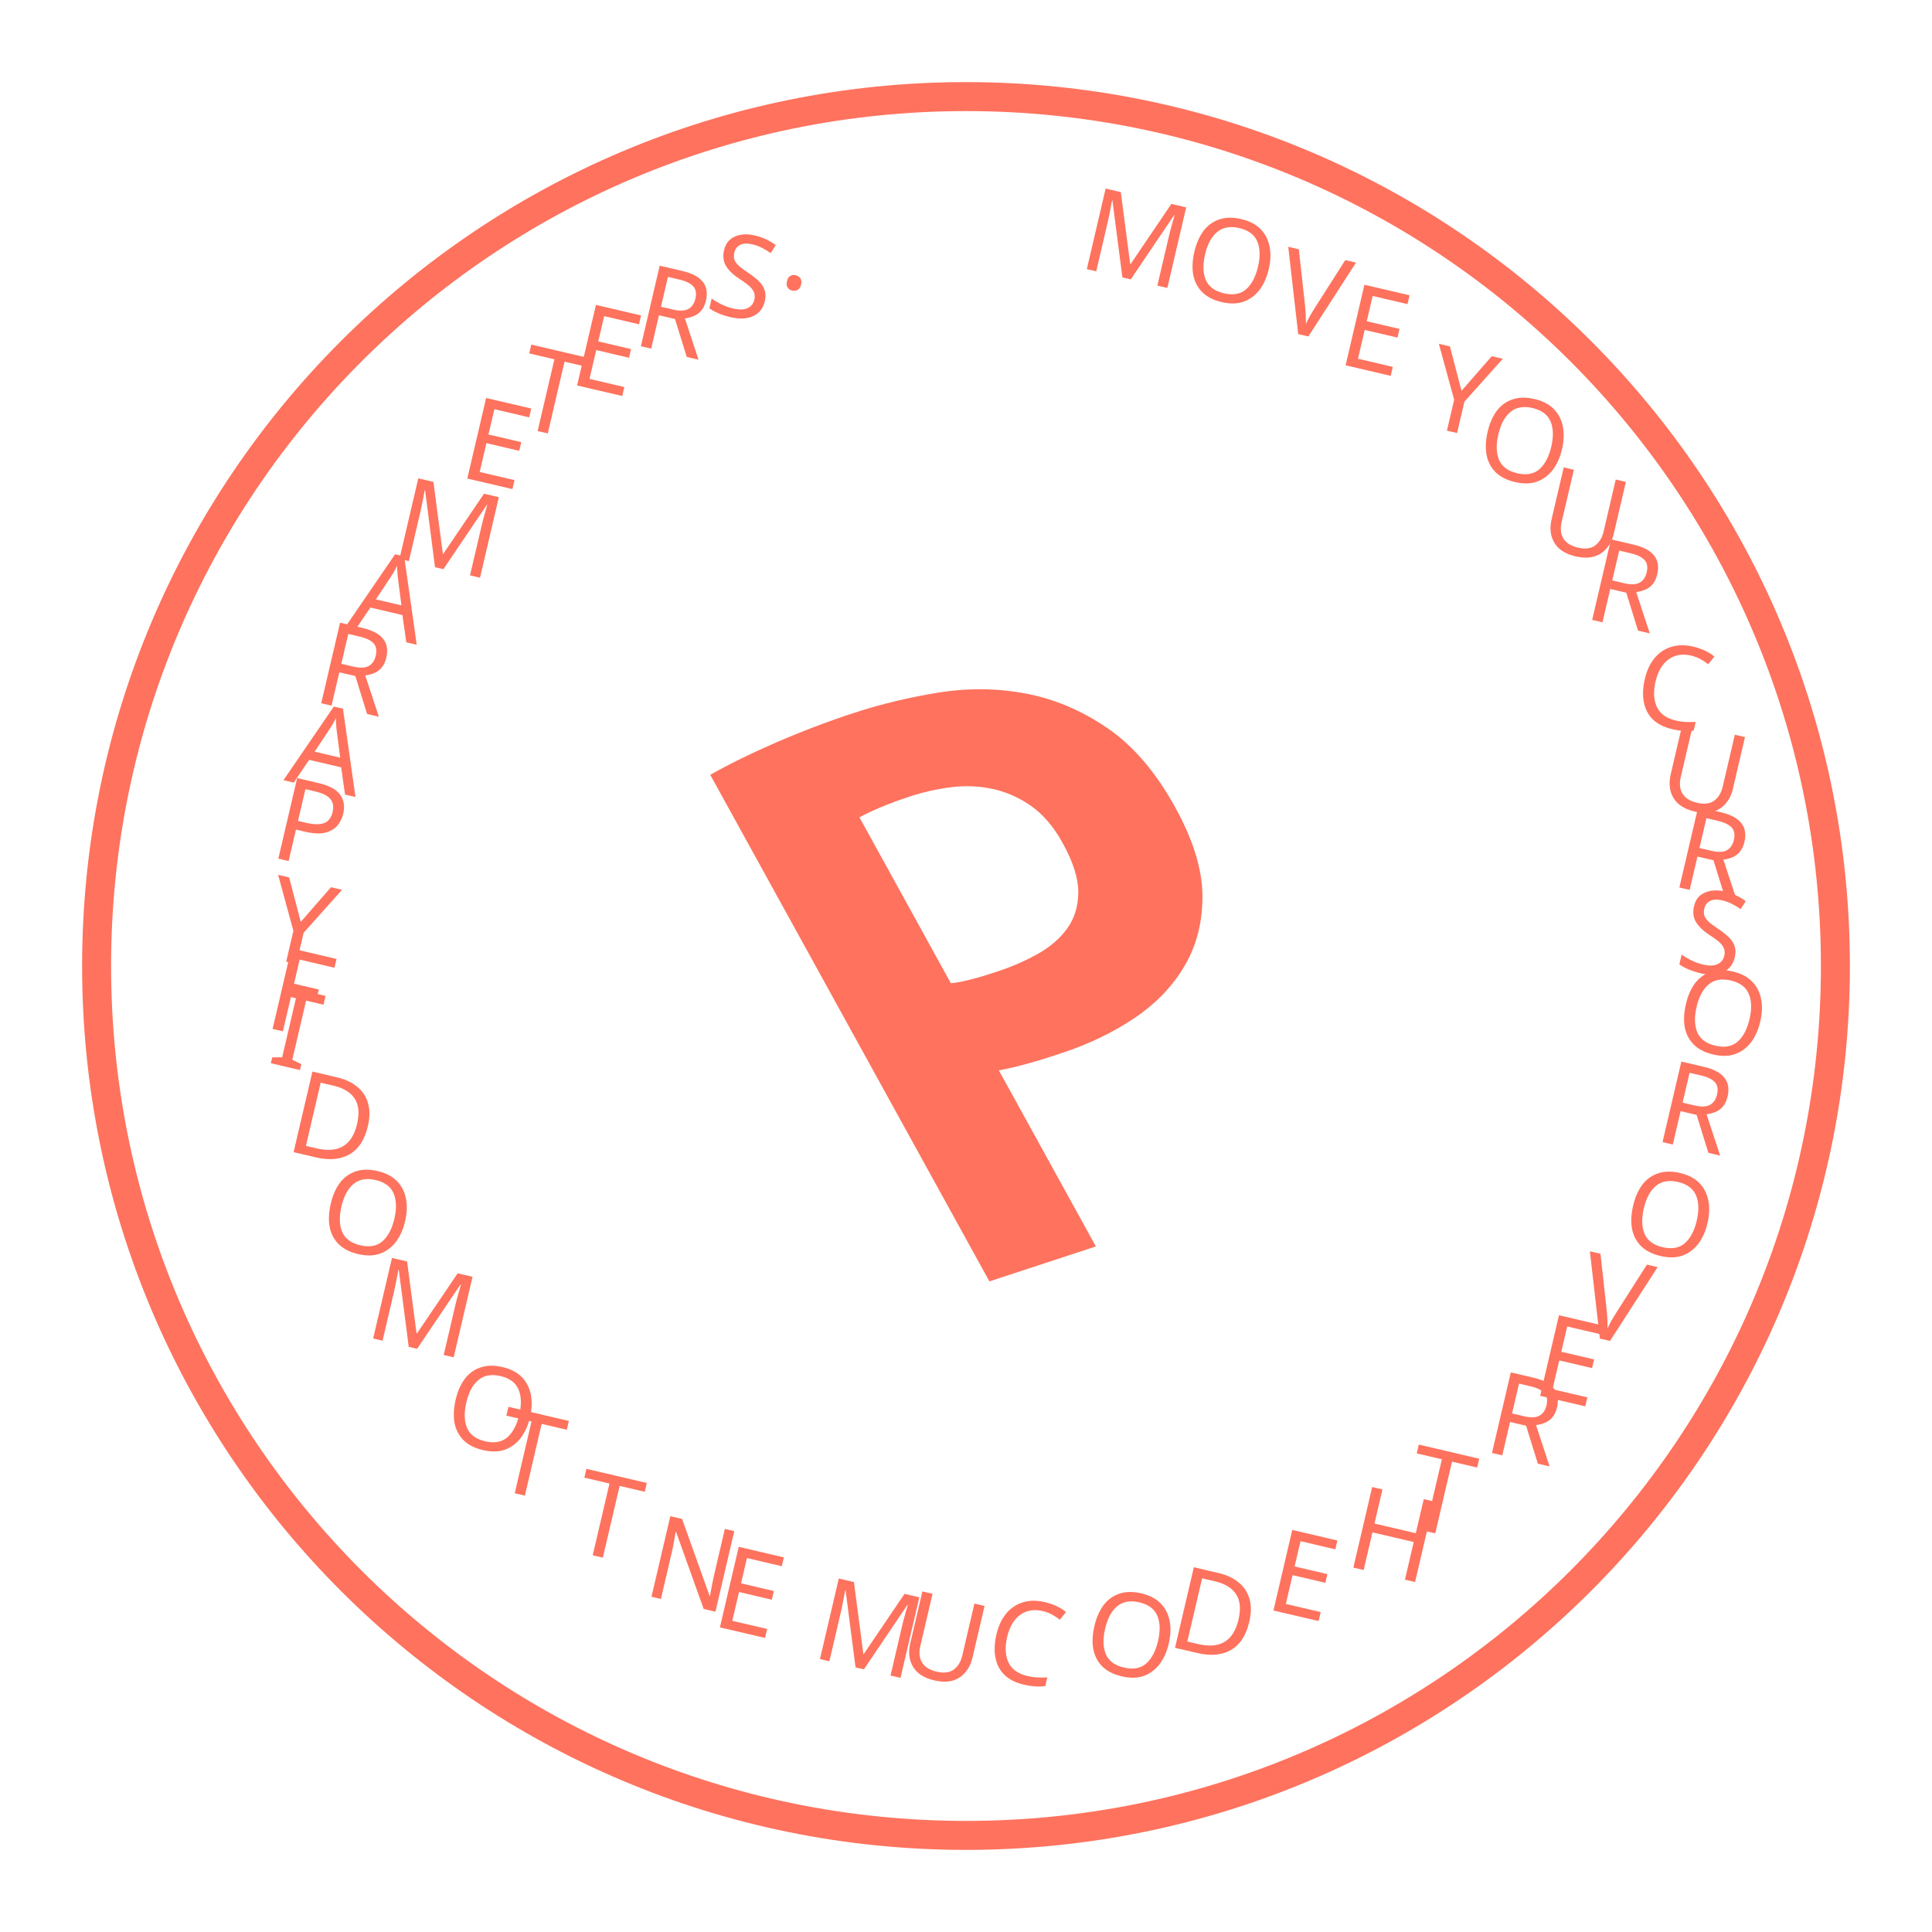
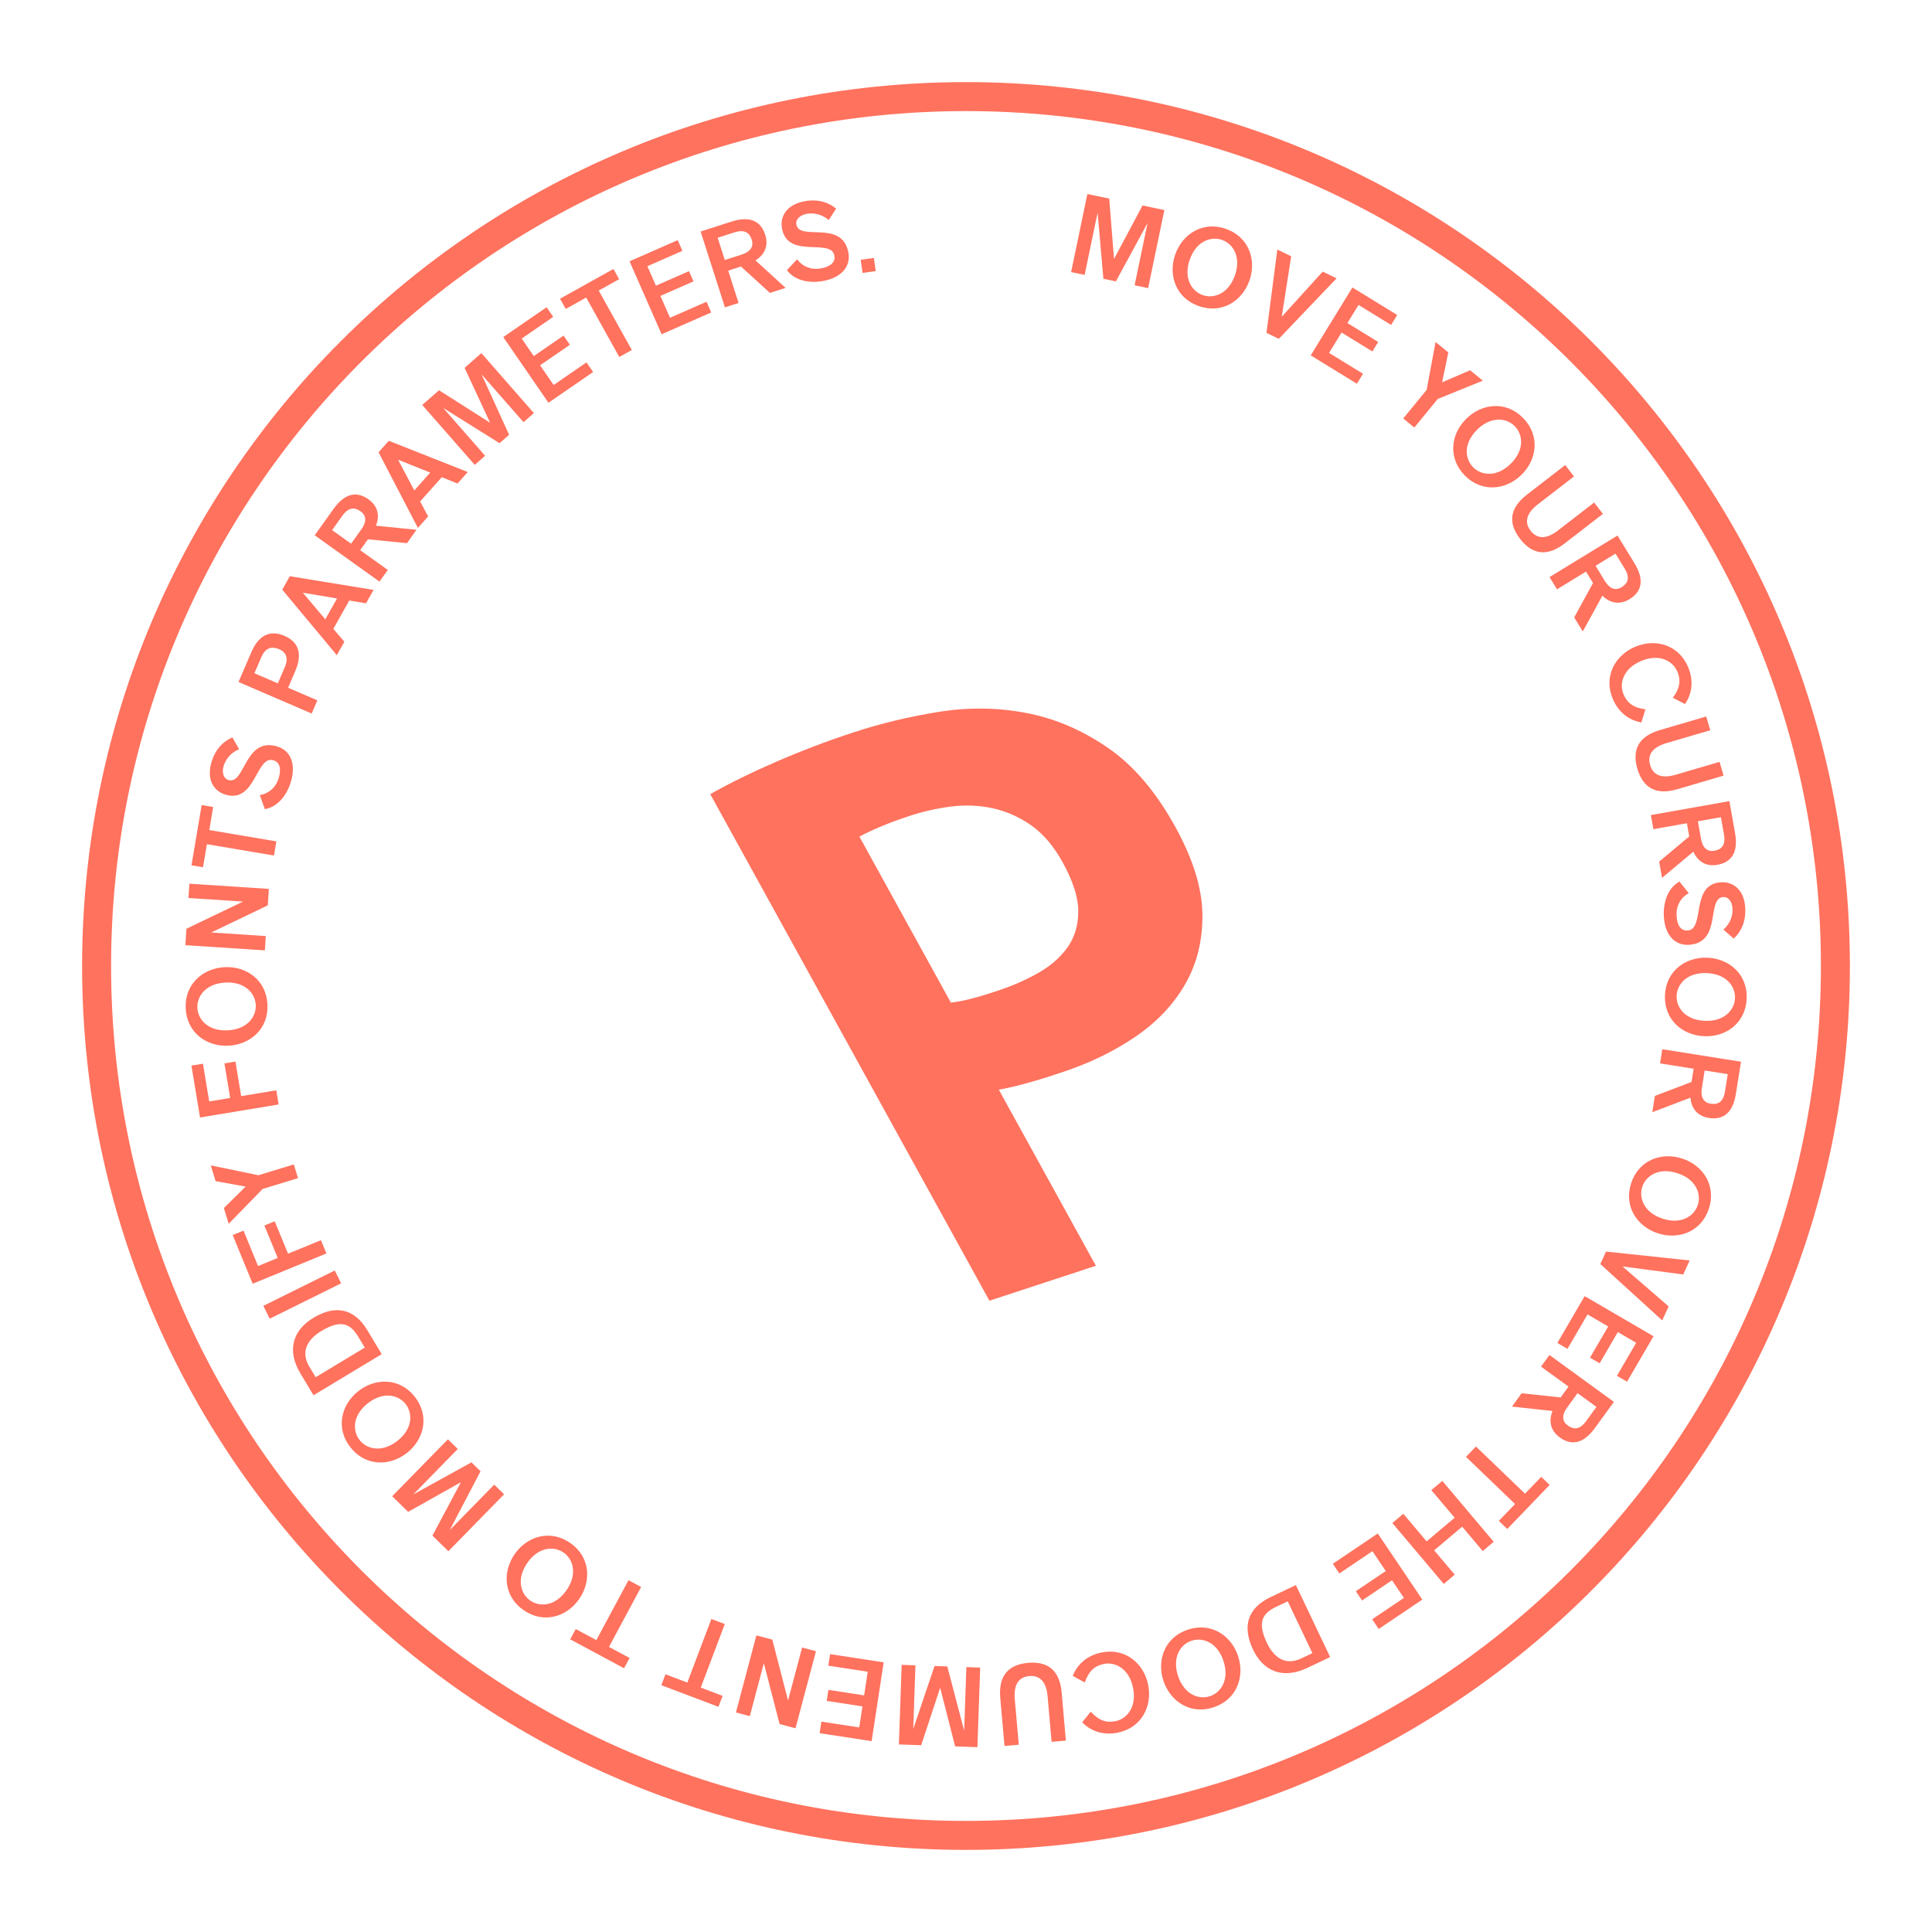
<svg xmlns="http://www.w3.org/2000/svg" version="1.1" id="Calque_1" x="0px" y="0px" width="200px" height="200px" viewBox="0 0 200 200" enable-background="new 0 0 200 200" xml:space="preserve">
  <circle fill="none" stroke="#FF725E" stroke-width="3" stroke-miterlimit="10" cx="100" cy="100" r="90" />
-   <circle fill="none" cx="100" cy="100" r="73.077" />
-   <text transform="matrix(0.9738 0.2276 -0.2276 0.9738 111.3809 27.5967)">
-     <tspan x="0" y="0" fill="#FF725E" font-family="'Prototypo-Venus'" font-size="12">M</tspan>
-     <tspan x="10.854" y="0.021" fill="#FF725E" font-family="'Prototypo-Venus'" font-size="12" rotate="8.278">O</tspan>
-     <tspan x="20.933" y="1.566" fill="#FF725E" font-family="'Prototypo-Venus'" font-size="12" rotate="15.314">V</tspan>
-     <tspan x="28.352" y="3.596" fill="#FF725E" font-family="'Prototypo-Venus'" font-size="12" rotate="21.36">E</tspan>
-     <tspan x="35.586" y="6.524" fill="#FF725E" font-family="'Prototypo-Venus'" font-size="12" rotate="25.606"> </tspan>
-     <tspan x="38.401" y="7.795" fill="#FF725E" font-family="'Prototypo-Venus'" font-size="12" rotate="29.625">Y</tspan>
-     <tspan x="44.657" y="11.249" fill="#FF725E" font-family="'Prototypo-Venus'" font-size="12" rotate="36.372">O</tspan>
-     <tspan x="52.819" y="17.312" fill="#FF725E" font-family="'Prototypo-Venus'" font-size="12" rotate="43.792">U</tspan>
-     <tspan x="59.204" y="23.453" fill="#FF725E" font-family="'Prototypo-Venus'" font-size="12" rotate="50.529">R</tspan>
-     <tspan x="64.471" y="30.019" fill="#FF725E" font-family="'Prototypo-Venus'" font-size="12" rotate="55.061"> </tspan>
-     <tspan x="66.323" y="32.455" fill="#FF725E" font-family="'Prototypo-Venus'" font-size="12" rotate="59.833">C</tspan>
-     <tspan x="70.834" y="40.227" fill="#FF725E" font-family="'Prototypo-Venus'" font-size="12" rotate="66.874">U</tspan>
-     <tspan x="74.298" y="48.373" fill="#FF725E" font-family="'Prototypo-Venus'" font-size="12" rotate="73.579">R</tspan>
-     <tspan x="76.651" y="56.39" fill="#FF725E" font-family="'Prototypo-Venus'" font-size="12" rotate="79.906">S</tspan>
-     <tspan x="78.125" y="64.282" fill="#FF725E" font-family="'Prototypo-Venus'" font-size="12" rotate="87.018">O</tspan>
-     <tspan x="78.599" y="74.435" fill="#FF725E" font-family="'Prototypo-Venus'" font-size="12" rotate="94.3">R</tspan>
-     <tspan x="77.86" y="82.804" fill="#FF725E" font-family="'Prototypo-Venus'" font-size="12" rotate="98.827"> </tspan>
-     <tspan x="77.554" y="85.837" fill="#FF725E" font-family="'Prototypo-Venus'" font-size="12" rotate="104.053">O</tspan>
-     <tspan x="75.002" y="95.711" fill="#FF725E" font-family="'Prototypo-Venus'" font-size="12" rotate="111.059">V</tspan>
-     <tspan x="72.24" y="102.886" fill="#FF725E" font-family="'Prototypo-Venus'" font-size="12" rotate="117.081">E</tspan>
-     <tspan x="68.732" y="109.783" fill="#FF725E" font-family="'Prototypo-Venus'" font-size="12" rotate="123.34">R</tspan>
-     <tspan x="64.012" y="116.761" fill="#FF725E" font-family="'Prototypo-Venus'" font-size="12" rotate="127.826"> </tspan>
-     <tspan x="62.187" y="119.227" fill="#FF725E" font-family="'Prototypo-Venus'" font-size="12" rotate="131.836">T</tspan>
-     <tspan x="57.457" y="124.604" fill="#FF725E" font-family="'Prototypo-Venus'" font-size="12" rotate="138.332">H</tspan>
-     <tspan x="50.414" y="130.812" fill="#FF725E" font-family="'Prototypo-Venus'" font-size="12" rotate="145.061">E</tspan>
-     <tspan x="43.948" y="135.214" fill="#FF725E" font-family="'Prototypo-Venus'" font-size="12" rotate="149.369"> </tspan>
-     <tspan x="41.372" y="136.889" fill="#FF725E" font-family="'Prototypo-Venus'" font-size="12" rotate="154.227">D</tspan>
-     <tspan x="33.156" y="140.897" fill="#FF725E" font-family="'Prototypo-Venus'" font-size="12" rotate="161.792">O</tspan>
-     <tspan x="23.478" y="144.038" fill="#FF725E" font-family="'Prototypo-Venus'" font-size="12" rotate="169.179">C</tspan>
-     <tspan x="14.658" y="145.724" fill="#FF725E" font-family="'Prototypo-Venus'" font-size="12" rotate="176.142">U</tspan>
-     <tspan x="5.847" y="146.391" fill="#FF725E" font-family="'Prototypo-Venus'" font-size="12" rotate="-176.099">M</tspan>
-     <tspan x="-4.985" y="145.553" fill="#FF725E" font-family="'Prototypo-Venus'" font-size="12" rotate="-168.782">E</tspan>
-     <tspan x="-12.601" y="144.078" fill="#FF725E" font-family="'Prototypo-Venus'" font-size="12" rotate="-162.196">N</tspan>
-     <tspan x="-21.145" y="141.28" fill="#FF725E" font-family="'Prototypo-Venus'" font-size="12" rotate="-155.893">T</tspan>
-     <tspan x="-27.71" y="138.26" fill="#FF725E" font-family="'Prototypo-Venus'" font-size="12" rotate="-151.871"> </tspan>
-     <tspan x="-30.463" y="136.868" fill="#FF725E" font-family="'Prototypo-Venus'" font-size="12" rotate="-147.857">T</tspan>
-     <tspan x="-36.562" y="133.14" fill="#FF725E" font-family="'Prototypo-Venus'" font-size="12" rotate="-141.104">O</tspan>
-     <tspan x="-44.432" y="126.58" fill="#FF725E" font-family="'Prototypo-Venus'" font-size="12" rotate="-135.906"> </tspan>
-     <tspan x="-46.741" y="124.604" fill="#FF725E" font-family="'Prototypo-Venus'" font-size="12" rotate="-130.429">M</tspan>
-     <tspan x="-53.768" y="116.323" fill="#FF725E" font-family="'Prototypo-Venus'" font-size="12" rotate="-122.16">O</tspan>
-     <tspan x="-59.154" y="107.697" fill="#FF725E" font-family="'Prototypo-Venus'" font-size="12" rotate="-114.541">D</tspan>
-     <tspan x="-62.866" y="99.268" fill="#FF725E" font-family="'Prototypo-Venus'" font-size="12" rotate="-109.474">I</tspan>
-     <tspan x="-64.173" y="95.771" fill="#FF725E" font-family="'Prototypo-Venus'" font-size="12" rotate="-105.151">F</tspan>
-     <tspan x="-66.09" y="88.671" fill="#FF725E" font-family="'Prototypo-Venus'" font-size="12" rotate="-99.551">Y</tspan>
-     <tspan x="-67.213" y="81.534" fill="#FF725E" font-family="'Prototypo-Venus'" font-size="12" rotate="-95.527"> </tspan>
-     <tspan x="-67.604" y="78.468" fill="#FF725E" font-family="'Prototypo-Venus'" font-size="12" rotate="-91.12">P</tspan>
-     <tspan x="-67.781" y="70.442" fill="#FF725E" font-family="'Prototypo-Venus'" font-size="12" rotate="-84.526">A</tspan>
-     <tspan x="-66.943" y="61.798" fill="#FF725E" font-family="'Prototypo-Venus'" font-size="12" rotate="-77.821">R</tspan>
-     <tspan x="-65.194" y="53.647" fill="#FF725E" font-family="'Prototypo-Venus'" font-size="12" rotate="-71.138">A</tspan>
-     <tspan x="-62.456" y="45.402" fill="#FF725E" font-family="'Prototypo-Venus'" font-size="12" rotate="-63.495">M</tspan>
-     <tspan x="-57.51" y="35.705" fill="#FF725E" font-family="'Prototypo-Venus'" font-size="12" rotate="-56.255">E</tspan>
-     <tspan x="-53.184" y="29.259" fill="#FF725E" font-family="'Prototypo-Venus'" font-size="12" rotate="-50.439">T</tspan>
-     <tspan x="-48.638" y="23.733" fill="#FF725E" font-family="'Prototypo-Venus'" font-size="12" rotate="-44.611">E</tspan>
-     <tspan x="-43.133" y="18.279" fill="#FF725E" font-family="'Prototypo-Venus'" font-size="12" rotate="-38.293">R</tspan>
-     <tspan x="-36.576" y="13.113" fill="#FF725E" font-family="'Prototypo-Venus'" font-size="12" rotate="-31.828">S</tspan>
-     <tspan x="-29.642" y="8.929" fill="#FF725E" font-family="'Prototypo-Venus'" font-size="12" rotate="-27.539">.</tspan>
-   </text>
+   <g>
+     <path fill="#FF725E" d="M113.626,22.004l-1.344,6.453l-1.4-0.292l1.682-8.079l2.263,0.471l0.496,6.251l2.951-5.534l2.262,0.471   l-1.682,8.08l-1.4-0.292l1.344-6.453l-3.283,6.049l-1.293-0.269L113.626,22.004z" />
+     <path fill="#FF725E" d="M126.912,23.696c2.386,0.843,3.18,3.223,2.429,5.35c-0.751,2.127-2.862,3.482-5.249,2.64   s-3.18-3.223-2.429-5.35C122.413,24.209,124.525,22.854,126.912,23.696z M126.509,24.838c-1.142-0.403-2.664,0.11-3.342,2.029   c-0.677,1.92,0.187,3.274,1.328,3.678c1.141,0.402,2.664-0.11,3.341-2.03C128.514,26.596,127.65,25.241,126.509,24.838z" />
+     <path fill="#FF725E" d="M132.23,25.834l1.434,0.697l-0.978,6.261l4.24-4.674l1.434,0.697l-5.978,6.262l-1.275-0.62L132.23,25.834z" />
+     <path fill="#FF725E" d="M140.001,29.761l4.638,2.847l-0.633,1.031l-3.372-2.071l-1.151,1.874l3.186,1.956l-0.604,0.984   l-3.186-1.956l-1.294,2.108l3.513,2.157l-0.633,1.031l-4.778-2.934L140.001,29.761z" />
+     <path fill="#FF725E" d="M147.686,40.358l0.924-4.954l1.319,1.079l-0.642,3.097l2.898-1.253l1.319,1.079l-4.67,1.892l-2.422,2.963   l-1.149-0.939L147.686,40.358z" />
+     <path fill="#FF725E" d="M157.671,43.271c1.775,1.804,1.445,4.292-0.163,5.875c-1.607,1.583-4.101,1.875-5.876,0.071   c-1.776-1.804-1.445-4.292,0.163-5.875C153.402,41.759,155.895,41.467,157.671,43.271z M156.808,44.12   c-0.849-0.862-2.442-1.069-3.894,0.359s-1.269,3.025-0.42,3.888c0.85,0.863,2.443,1.07,3.895-0.358S157.657,44.983,156.808,44.12z" />
+     <path fill="#FF725E" d="M158.066,51.206l3.965-3.062l0.908,1.176l-3.747,2.894c-1.307,1.01-1.349,1.946-0.742,2.73   c0.605,0.784,1.521,0.98,2.829-0.029l3.746-2.894l0.908,1.176l-3.964,3.062c-1.917,1.48-3.432,1.051-4.609-0.474   S156.149,52.686,158.066,51.206z" />
+     <path fill="#FF725E" d="M164.908,60.354l-0.723-1.183l-3.004,1.836l-0.774-1.267l7.038-4.303l1.75,2.862   c1.119,1.83,0.676,3.003-0.497,3.72c-0.91,0.557-1.904,0.533-2.819-0.352l-2.029,3.703l-0.889-1.455L164.908,60.354z    M167.924,60.754c0.599-0.392,0.831-0.96,0.258-1.898l-0.946-1.548l-2.065,1.262l0.947,1.548   C166.69,61.056,167.325,61.146,167.924,60.754z" />
+     <path fill="#FF725E" d="M169.273,66.953c2.077-0.876,4.499-0.227,5.482,2.104c0.598,1.418,0.396,2.78-0.321,3.823l-1.265-0.648   c0.728-0.963,0.855-1.792,0.471-2.704c-0.47-1.115-1.873-1.896-3.747-1.105c-1.875,0.791-2.295,2.34-1.825,3.455   c0.385,0.912,1.067,1.399,2.265,1.551l-0.418,1.358c-1.247-0.214-2.363-1.02-2.961-2.439   C165.971,70.017,167.197,67.829,169.273,66.953z" />
+     <path fill="#FF725E" d="M171.824,75.579l4.805-1.41l0.418,1.426l-4.54,1.332c-1.584,0.465-1.963,1.321-1.685,2.272   c0.279,0.95,1.061,1.466,2.645,1.001l4.541-1.332l0.418,1.426l-4.805,1.409c-2.323,0.682-3.576-0.27-4.119-2.117   C168.96,77.738,169.502,76.26,171.824,75.579z" />
+     <path fill="#FF725E" d="M174.869,86.587l-0.242-1.365l-3.467,0.615l-0.26-1.462l8.126-1.442l0.586,3.304   c0.375,2.113-0.466,3.044-1.819,3.284c-1.051,0.187-1.969-0.198-2.498-1.356l-3.24,2.709l-0.299-1.679L174.869,86.587z    M177.533,88.059c0.7-0.146,1.124-0.591,0.932-1.674l-0.316-1.788l-2.384,0.423l0.317,1.788   C176.274,87.891,176.833,88.205,177.533,88.059z" />
+     <path fill="#FF725E" d="M174.878,97.803c-1.48,0.107-2.497-0.977-2.632-2.842c-0.102-1.404,0.334-3.002,1.607-3.701l0.969,1.198   c-0.9,0.506-1.333,1.387-1.26,2.407c0.067,0.933,0.44,1.512,1.153,1.46c1.811-0.131,0.263-4.761,3.39-4.987   c1.371-0.099,2.43,0.817,2.557,2.572c0.1,1.382-0.36,2.485-1.188,3.251l-1.07-0.926c0.52-0.435,1.013-1.242,0.941-2.229   c-0.048-0.658-0.416-1.183-0.965-1.144C176.625,92.99,178.279,97.558,174.878,97.803z" />
+     <path fill="#FF725E" d="M180.815,103.381c-0.105,2.527-2.147,3.983-4.399,3.89c-2.252-0.095-4.166-1.715-4.061-4.241   c0.105-2.527,2.147-3.983,4.399-3.889S180.921,100.854,180.815,103.381z M179.606,103.331c0.051-1.209-0.886-2.513-2.918-2.598   s-3.074,1.138-3.124,2.346c-0.051,1.209,0.886,2.514,2.918,2.598C178.515,105.762,179.557,104.539,179.606,103.331z" />
+     <path fill="#FF725E" d="M175.107,112.003l0.218-1.368l-3.477-0.553l0.232-1.466l8.148,1.293l-0.526,3.313   c-0.336,2.118-1.435,2.724-2.793,2.508c-1.054-0.167-1.795-0.83-1.917-2.097l-3.946,1.501l0.267-1.685L175.107,112.003z    M177.144,114.265c0.709,0.09,1.255-0.191,1.428-1.277l0.284-1.793l-2.39-0.379l-0.285,1.793   C176.009,113.694,176.434,114.174,177.144,114.265z" />
+     <path fill="#FF725E" d="M176.905,125.118c-0.786,2.404-3.146,3.252-5.289,2.551c-2.143-0.7-3.546-2.778-2.76-5.183   s3.146-3.252,5.289-2.552C176.288,120.636,177.691,122.714,176.905,125.118z M175.756,124.742c0.376-1.15-0.172-2.659-2.105-3.292   c-1.934-0.632-3.268,0.262-3.644,1.412c-0.376,1.149,0.172,2.659,2.105,3.292C174.046,126.786,175.38,125.892,175.756,124.742z" />
+     <path fill="#FF725E" d="M174.912,130.482l-0.664,1.451l-6.289-0.83l4.778,4.134l-0.664,1.451l-6.408-5.835l0.591-1.292   L174.912,130.482z" />
+     <path fill="#FF725E" d="M171.172,138.329l-2.742,4.706l-1.046-0.609l1.994-3.422l-1.901-1.108l-1.883,3.232l-0.998-0.582   l1.883-3.231l-2.139-1.247l-2.077,3.565l-1.046-0.609l2.825-4.849L171.172,138.329z" />
+     <path fill="#FF725E" d="M161.559,144.662l0.814-1.121l-2.846-2.07l0.873-1.201l6.672,4.853l-1.974,2.713   c-1.262,1.735-2.515,1.775-3.627,0.967c-0.862-0.628-1.222-1.555-0.755-2.739l-4.198-0.455l1.003-1.379L161.559,144.662z    M162.346,147.601c0.591,0.403,1.204,0.4,1.852-0.489l1.067-1.468l-1.957-1.423l-1.067,1.468   C161.593,146.578,161.754,147.198,162.346,147.601z" />
+     <path fill="#FF725E" d="M156.032,158.281l-0.872-0.839l1.678-1.745l-5.078-4.883l1.03-1.071l5.078,4.883l1.679-1.746l0.873,0.84   L156.032,158.281z" />
+     <path fill="#FF725E" d="M147.684,159.563l2.9-2.447l-2.412-2.859l1.135-0.957l5.321,6.306l-1.135,0.957l-2.129-2.521l-2.9,2.447   l2.129,2.522l-1.135,0.958l-5.322-6.306l1.136-0.958L147.684,159.563z" />
+     <path fill="#FF725E" d="M147.239,165.588l-4.517,3.044l-0.676-1.004l3.284-2.214l-1.229-1.824l-3.103,2.09l-0.646-0.958   l3.103-2.091l-1.384-2.053l-3.422,2.306l-0.677-1.003l4.654-3.137L147.239,165.588z" />
+     <path fill="#FF725E" d="M137.696,171.536l-2.334,1.111c-2.683,1.277-4.631,0.255-5.648-1.88c-1.158-2.435-0.532-4.316,1.803-5.429   l2.632-1.253L137.696,171.536z M135.858,171.131l-2.554-5.363l-1.192,0.567c-1.44,0.686-1.975,1.61-0.958,3.746   c0.757,1.59,1.973,2.352,3.562,1.595L135.858,171.131z" />
+     <path fill="#FF725E" d="M125.642,176.737c-2.4,0.8-4.487-0.592-5.201-2.731c-0.713-2.14,0.122-4.505,2.522-5.306   c2.4-0.8,4.488,0.592,5.201,2.731S128.042,175.937,125.642,176.737z M125.259,175.589c1.148-0.383,2.036-1.722,1.392-3.653   c-0.644-1.931-2.156-2.47-3.305-2.087s-2.035,1.722-1.392,3.652C122.598,175.433,124.111,175.972,125.259,175.589z" />
+     <path fill="#FF725E" d="M118.855,174.401c0.45,2.209-0.662,4.455-3.14,4.961c-1.509,0.308-2.804-0.158-3.685-1.066l0.884-1.111   c0.802,0.902,1.59,1.19,2.559,0.992c1.186-0.241,2.227-1.464,1.82-3.457c-0.407-1.992-1.844-2.709-3.028-2.468   c-0.97,0.198-1.582,0.771-1.966,1.916l-1.249-0.677c0.455-1.182,1.465-2.116,2.973-2.424   C116.502,170.562,118.405,172.193,118.855,174.401z" />
+     <path fill="#FF725E" d="M109.902,175.199l0.438,4.985l-1.479,0.13l-0.413-4.711c-0.145-1.644-0.909-2.184-1.896-2.098   c-0.985,0.087-1.646,0.752-1.501,2.396l0.413,4.711l-1.479,0.13l-0.438-4.985c-0.212-2.41,0.967-3.452,2.884-3.62   C108.35,171.969,109.69,172.789,109.902,175.199z" />
+     <path fill="#FF725E" d="M99.811,179.158l0.228-6.581l1.429,0.05l-0.286,8.239l-2.307-0.08l-1.549-6.07l-1.966,5.948l-2.307-0.08   l0.286-8.239l1.428,0.05l-0.228,6.58l2.206-6.512l1.318,0.046L99.811,179.158z" />
+     <path fill="#FF725E" d="M90.232,180.243l-5.385-0.823l0.183-1.197l3.917,0.599l0.333-2.176l-3.699-0.565l0.174-1.143l3.699,0.565   l0.374-2.447l-4.08-0.624l0.183-1.196l5.548,0.848L90.232,180.243z" />
+     <path fill="#FF725E" d="M81.579,176.03l1.454-5.478l1.436,0.381l-2.117,7.977l-1.648-0.438l-1.631-6.296l-1.454,5.478l-1.436-0.381   l2.117-7.977l1.649,0.438L81.579,176.03z" />
+     <path fill="#FF725E" d="M68.461,174.453l0.428-1.132l2.263,0.856l2.49-6.582l1.389,0.525l-2.49,6.582l2.262,0.855l-0.428,1.132   L68.461,174.453z" />
+     <path fill="#FF725E" d="M59.029,169.704l0.572-1.065l2.132,1.145l3.33-6.201l1.308,0.703l-3.33,6.201l2.132,1.145l-0.573,1.065   L59.029,169.704z" />
+     <path fill="#FF725E" d="M54.221,166.695c-2.084-1.432-2.233-3.935-0.957-5.793c1.276-1.857,3.666-2.617,5.75-1.186   c2.085,1.432,2.233,3.935,0.957,5.793C58.695,167.367,56.305,168.128,54.221,166.695z M54.905,165.698   c0.997,0.686,2.6,0.585,3.751-1.092s0.67-3.208-0.327-3.893s-2.6-0.585-3.751,1.092S53.909,165.014,54.905,165.698z" />
+     <path fill="#FF725E" d="M46.556,158.396l4.606-4.707l1.021,1l-5.768,5.894l-1.65-1.615l2.949-5.529l-5.464,3.068l-1.65-1.615   l5.768-5.894l1.021,1l-4.606,4.707l6.021-3.323l0.943,0.923L46.556,158.396z" />
+     <path fill="#FF725E" d="M36.271,149.819c-1.558-1.994-0.947-4.427,0.83-5.815s4.285-1.395,5.844,0.599   c1.558,1.993,0.946,4.426-0.83,5.814C40.338,151.807,37.83,151.812,36.271,149.819z M37.225,149.074   c0.745,0.953,2.304,1.34,3.908,0.087c1.604-1.254,1.604-2.86,0.859-3.813s-2.304-1.341-3.908-0.087   C36.48,146.514,36.479,148.12,37.225,149.074z" />
+     <path fill="#FF725E" d="M32.457,144.436l-1.334-2.213c-1.533-2.542-0.708-4.579,1.317-5.8c2.307-1.391,4.24-0.952,5.574,1.261   l1.504,2.495L32.457,144.436z M32.679,142.568l5.084-3.065l-0.681-1.13c-0.823-1.364-1.795-1.806-3.819-0.585   c-1.506,0.908-2.145,2.191-1.236,3.697L32.679,142.568z" />
+     <path fill="#FF725E" d="M27.921,136.512l-0.659-1.331l7.393-3.662l0.659,1.331L27.921,136.512z" />
+     <path fill="#FF725E" d="M26.157,132.892l-2.069-5.038l1.12-0.46l1.505,3.664l2.036-0.836l-1.38-3.358l1.069-0.439l1.38,3.358   l3.409-1.4l0.564,1.374L26.157,132.892z" />
+     <path fill="#FF725E" d="M27.191,123.079l-3.518,3.607l-0.499-1.63l2.252-2.219l-3.106-0.567l-0.499-1.629l4.935,1.019l3.659-1.12   l0.435,1.419L27.191,123.079z" />
+     <path fill="#FF725E" d="M20.708,115.683l-0.892-5.371l1.193-0.197l0.648,3.905l2.17-0.36l-0.594-3.58l1.139-0.188l0.594,3.58   l3.635-0.604l0.243,1.465L20.708,115.683z" />
+     <path fill="#FF725E" d="M19.226,104.415c-0.137-2.527,1.757-4.172,4.01-4.294c2.252-0.122,4.313,1.309,4.45,3.836   c0.137,2.526-1.757,4.172-4.01,4.294C21.423,108.373,19.362,106.941,19.226,104.415z M20.434,104.35   c0.065,1.208,1.123,2.418,3.155,2.309c2.032-0.11,2.953-1.428,2.887-2.636c-0.065-1.209-1.123-2.419-3.155-2.309   C21.289,101.824,20.369,103.141,20.434,104.35z" />
+     <path fill="#FF725E" d="M21.865,96.531l5.65,0.37l-0.097,1.481l-8.229-0.538l0.111-1.701l5.858-2.812l-5.65-0.369l0.097-1.481   l8.229,0.538l-0.111,1.701L21.865,96.531z" />
+     <path fill="#FF725E" d="M20.876,83.339l1.193,0.201l-0.403,2.387l6.943,1.172l-0.247,1.465l-6.943-1.172l-0.403,2.387l-1.193-0.202   L20.876,83.339z" />
+     <path fill="#FF725E" d="M28.605,77.245c1.434,0.387,2.035,1.746,1.547,3.552c-0.367,1.359-1.305,2.724-2.737,2.964l-0.52-1.451   c1.018-0.181,1.716-0.869,1.983-1.857c0.244-0.903,0.083-1.573-0.607-1.759c-1.752-0.474-1.818,4.409-4.844,3.591   c-1.328-0.359-2.025-1.573-1.566-3.272c0.361-1.338,1.16-2.228,2.193-2.678l0.705,1.228c-0.634,0.239-1.366,0.839-1.624,1.794   c-0.172,0.637,0.003,1.254,0.534,1.398C25.368,81.214,25.313,76.356,28.605,77.245z" />
+     <path fill="#FF725E" d="M24.69,70.601l1.327-3.081c0.848-1.97,2.112-2.264,3.425-1.698c1.313,0.565,1.968,1.686,1.12,3.655   l-0.739,1.717l3.03,1.305l-0.587,1.364L24.69,70.601z M28.854,67.186c-0.716-0.284-1.364-0.168-1.799,0.842l-0.717,1.667   l2.424,1.044l0.717-1.667C29.915,68.061,29.57,67.47,28.854,67.186z" />
+     <path fill="#FF725E" d="M36.16,62.164l-1.653,2.932l1.141,1.337l-0.783,1.39l-5.647-6.782L30,59.651l8.672,1.416l-0.783,1.39   L36.16,62.164z M33.675,64.109l1.215-2.156l-3.542-0.595L33.675,64.109z" />
+     <path fill="#FF725E" d="M38.089,55.828l-0.805,1.126L40.146,59l-0.863,1.207l-6.706-4.795l1.95-2.727   c1.247-1.744,2.499-1.794,3.617-0.995c0.868,0.62,1.234,1.544,0.777,2.731l4.199,0.421l-0.991,1.386L38.089,55.828z M37.28,52.897   c-0.594-0.397-1.208-0.39-1.847,0.504l-1.055,1.476l1.967,1.406l1.055-1.475C38.04,53.914,37.874,53.295,37.28,52.897z" />
+     <path fill="#FF725E" d="M45.734,49.4l-2.241,2.512l0.829,1.55l-1.062,1.19L39.19,46.82l1.062-1.19l8.171,3.235l-1.062,1.19   L45.734,49.4z M42.89,50.77l1.648-1.847l-3.333-1.337L42.89,50.77z" />
+     <path fill="#FF725E" d="M45.88,42.229l4.342,4.954l-1.075,0.942l-5.436-6.203l1.737-1.522l5.288,3.364l-2.641-5.684l1.737-1.522   l5.436,6.203l-1.075,0.942L49.85,38.75l2.853,6.258l-0.993,0.87L45.88,42.229z" />
+     <path fill="#FF725E" d="M52.097,34.894l4.486-3.089l0.687,0.997l-3.263,2.247l1.248,1.813l3.082-2.122l0.655,0.952l-3.082,2.122   l1.404,2.039l3.399-2.34l0.687,0.997l-4.623,3.183L52.097,34.894z" />
+     <path fill="#FF725E" d="M63.504,27.844l0.589,1.057l-2.115,1.178l3.428,6.152l-1.298,0.723l-3.428-6.152l-2.115,1.178l-0.589-1.057   L63.504,27.844z" />
+     <path fill="#FF725E" d="M65.17,27.048l4.985-2.19l0.486,1.108l-3.625,1.593l0.885,2.014l3.424-1.504l0.465,1.058l-3.424,1.504   l0.996,2.266l3.776-1.66l0.487,1.108l-5.136,2.257L65.17,27.048z" />
+     <path fill="#FF725E" d="M76.702,27.59l-1.319,0.423l1.074,3.35l-1.413,0.453l-2.518-7.851l3.192-1.024   c2.042-0.655,3.076,0.052,3.496,1.361c0.326,1.015,0.068,1.975-1.007,2.655l3.117,2.845l-1.623,0.52L76.702,27.59z M77.802,24.756   c-0.239-0.674-0.735-1.034-1.782-0.698l-1.727,0.554l0.738,2.303l1.728-0.554C77.805,26.025,78.041,25.43,77.802,24.756z" />
+     <path fill="#FF725E" d="M87.811,26.071c0.305,1.454-0.634,2.607-2.465,2.991c-1.379,0.289-3.021,0.071-3.885-1.098l1.058-1.122   c0.623,0.826,1.554,1.136,2.556,0.926c0.916-0.192,1.44-0.639,1.293-1.339c-0.373-1.778-4.756,0.378-5.4-2.692   c-0.282-1.347,0.484-2.52,2.208-2.881c1.357-0.284,2.513,0.024,3.383,0.742l-0.775,1.186c-0.501-0.458-1.368-0.838-2.337-0.635   c-0.646,0.136-1.117,0.572-1.004,1.11C82.803,24.984,87.111,22.732,87.811,26.071z" />
+     <path fill="#FF725E" d="M89.1,26.89l1.362-0.188l0.189,1.362l-1.362,0.188L89.1,26.89z" />
+   </g>
  <g>
    <g>
      <g>
        <g>
-           <path fill="#FF725E" d="M111.624,92.36c0.008-1.431-0.532-3.126-1.62-5.096c-0.912-1.662-2-2.934-3.233-3.811      c-1.241-0.872-2.571-1.466-3.974-1.774c-1.413-0.308-2.857-0.374-4.337-0.187c-1.479,0.189-2.914,0.511-4.308,0.974      c-1.076,0.352-2.069,0.717-3,1.111c-0.921,0.391-1.656,0.737-2.184,1.032l9.465,17.177c0.248-0.016,0.592-0.077,1.052-0.158      c0.456-0.097,0.935-0.205,1.426-0.342c0.498-0.133,0.978-0.275,1.435-0.423c0.448-0.147,0.79-0.259,1.007-0.331      c1.446-0.474,2.811-1.074,4.092-1.794c1.278-0.718,2.301-1.602,3.055-2.653C111.243,95.033,111.62,93.793,111.624,92.36       M114.598,75.348c2.694,1.825,5.055,4.583,7.079,8.262c1.833,3.329,2.769,6.345,2.797,9.047      c0.032,2.697-0.568,5.115-1.797,7.248c-1.236,2.135-2.97,3.953-5.216,5.469c-2.238,1.509-4.753,2.719-7.538,3.633      c-0.272,0.087-0.704,0.229-1.29,0.423c-0.596,0.198-1.22,0.385-1.877,0.568c-0.649,0.191-1.306,0.359-1.949,0.511      c-0.645,0.15-1.113,0.246-1.41,0.289l10.048,18.233l-11.021,3.617L73.526,80.209c2.028-1.145,4.331-2.273,6.923-3.395      c2.581-1.116,5.212-2.114,7.891-2.994c2.79-0.917,5.712-1.621,8.766-2.116c3.054-0.495,6.059-0.471,9.024,0.08      C109.092,72.335,111.918,73.518,114.598,75.348" />
+           <path fill="#FF725E" d="M111.623,94.36c0.008-1.431-0.532-3.126-1.62-5.096c-0.912-1.662-2-2.934-3.232-3.811      c-1.242-0.872-2.571-1.466-3.975-1.774c-1.413-0.308-2.856-0.374-4.337-0.187c-1.479,0.189-2.914,0.511-4.308,0.974      c-1.076,0.352-2.069,0.717-3,1.111c-0.921,0.391-1.656,0.737-2.184,1.032l9.465,17.178c0.248-0.018,0.592-0.078,1.052-0.158      c0.457-0.098,0.935-0.205,1.426-0.342c0.498-0.135,0.978-0.275,1.435-0.424c0.448-0.146,0.791-0.26,1.008-0.33      c1.445-0.475,2.811-1.074,4.092-1.795c1.277-0.718,2.301-1.602,3.055-2.653C111.242,97.034,111.619,95.793,111.623,94.36       M114.597,77.349c2.694,1.825,5.055,4.583,7.079,8.262c1.833,3.329,2.769,6.345,2.798,9.047      c0.031,2.697-0.568,5.115-1.798,7.248c-1.235,2.136-2.97,3.952-5.216,5.469c-2.238,1.509-4.753,2.719-7.538,3.633      c-0.272,0.087-0.704,0.229-1.29,0.423c-0.596,0.198-1.22,0.385-1.877,0.568c-0.648,0.191-1.306,0.359-1.949,0.511      c-0.645,0.15-1.113,0.246-1.41,0.289l10.049,18.233l-11.021,3.617L73.525,82.209c2.028-1.145,4.331-2.273,6.923-3.395      c2.581-1.116,5.212-2.114,7.891-2.994c2.79-0.917,5.712-1.621,8.766-2.116s6.059-0.471,9.024,0.08      C109.091,74.335,111.917,75.519,114.597,77.349" />
        </g>
      </g>
    </g>
  </g>
</svg>
